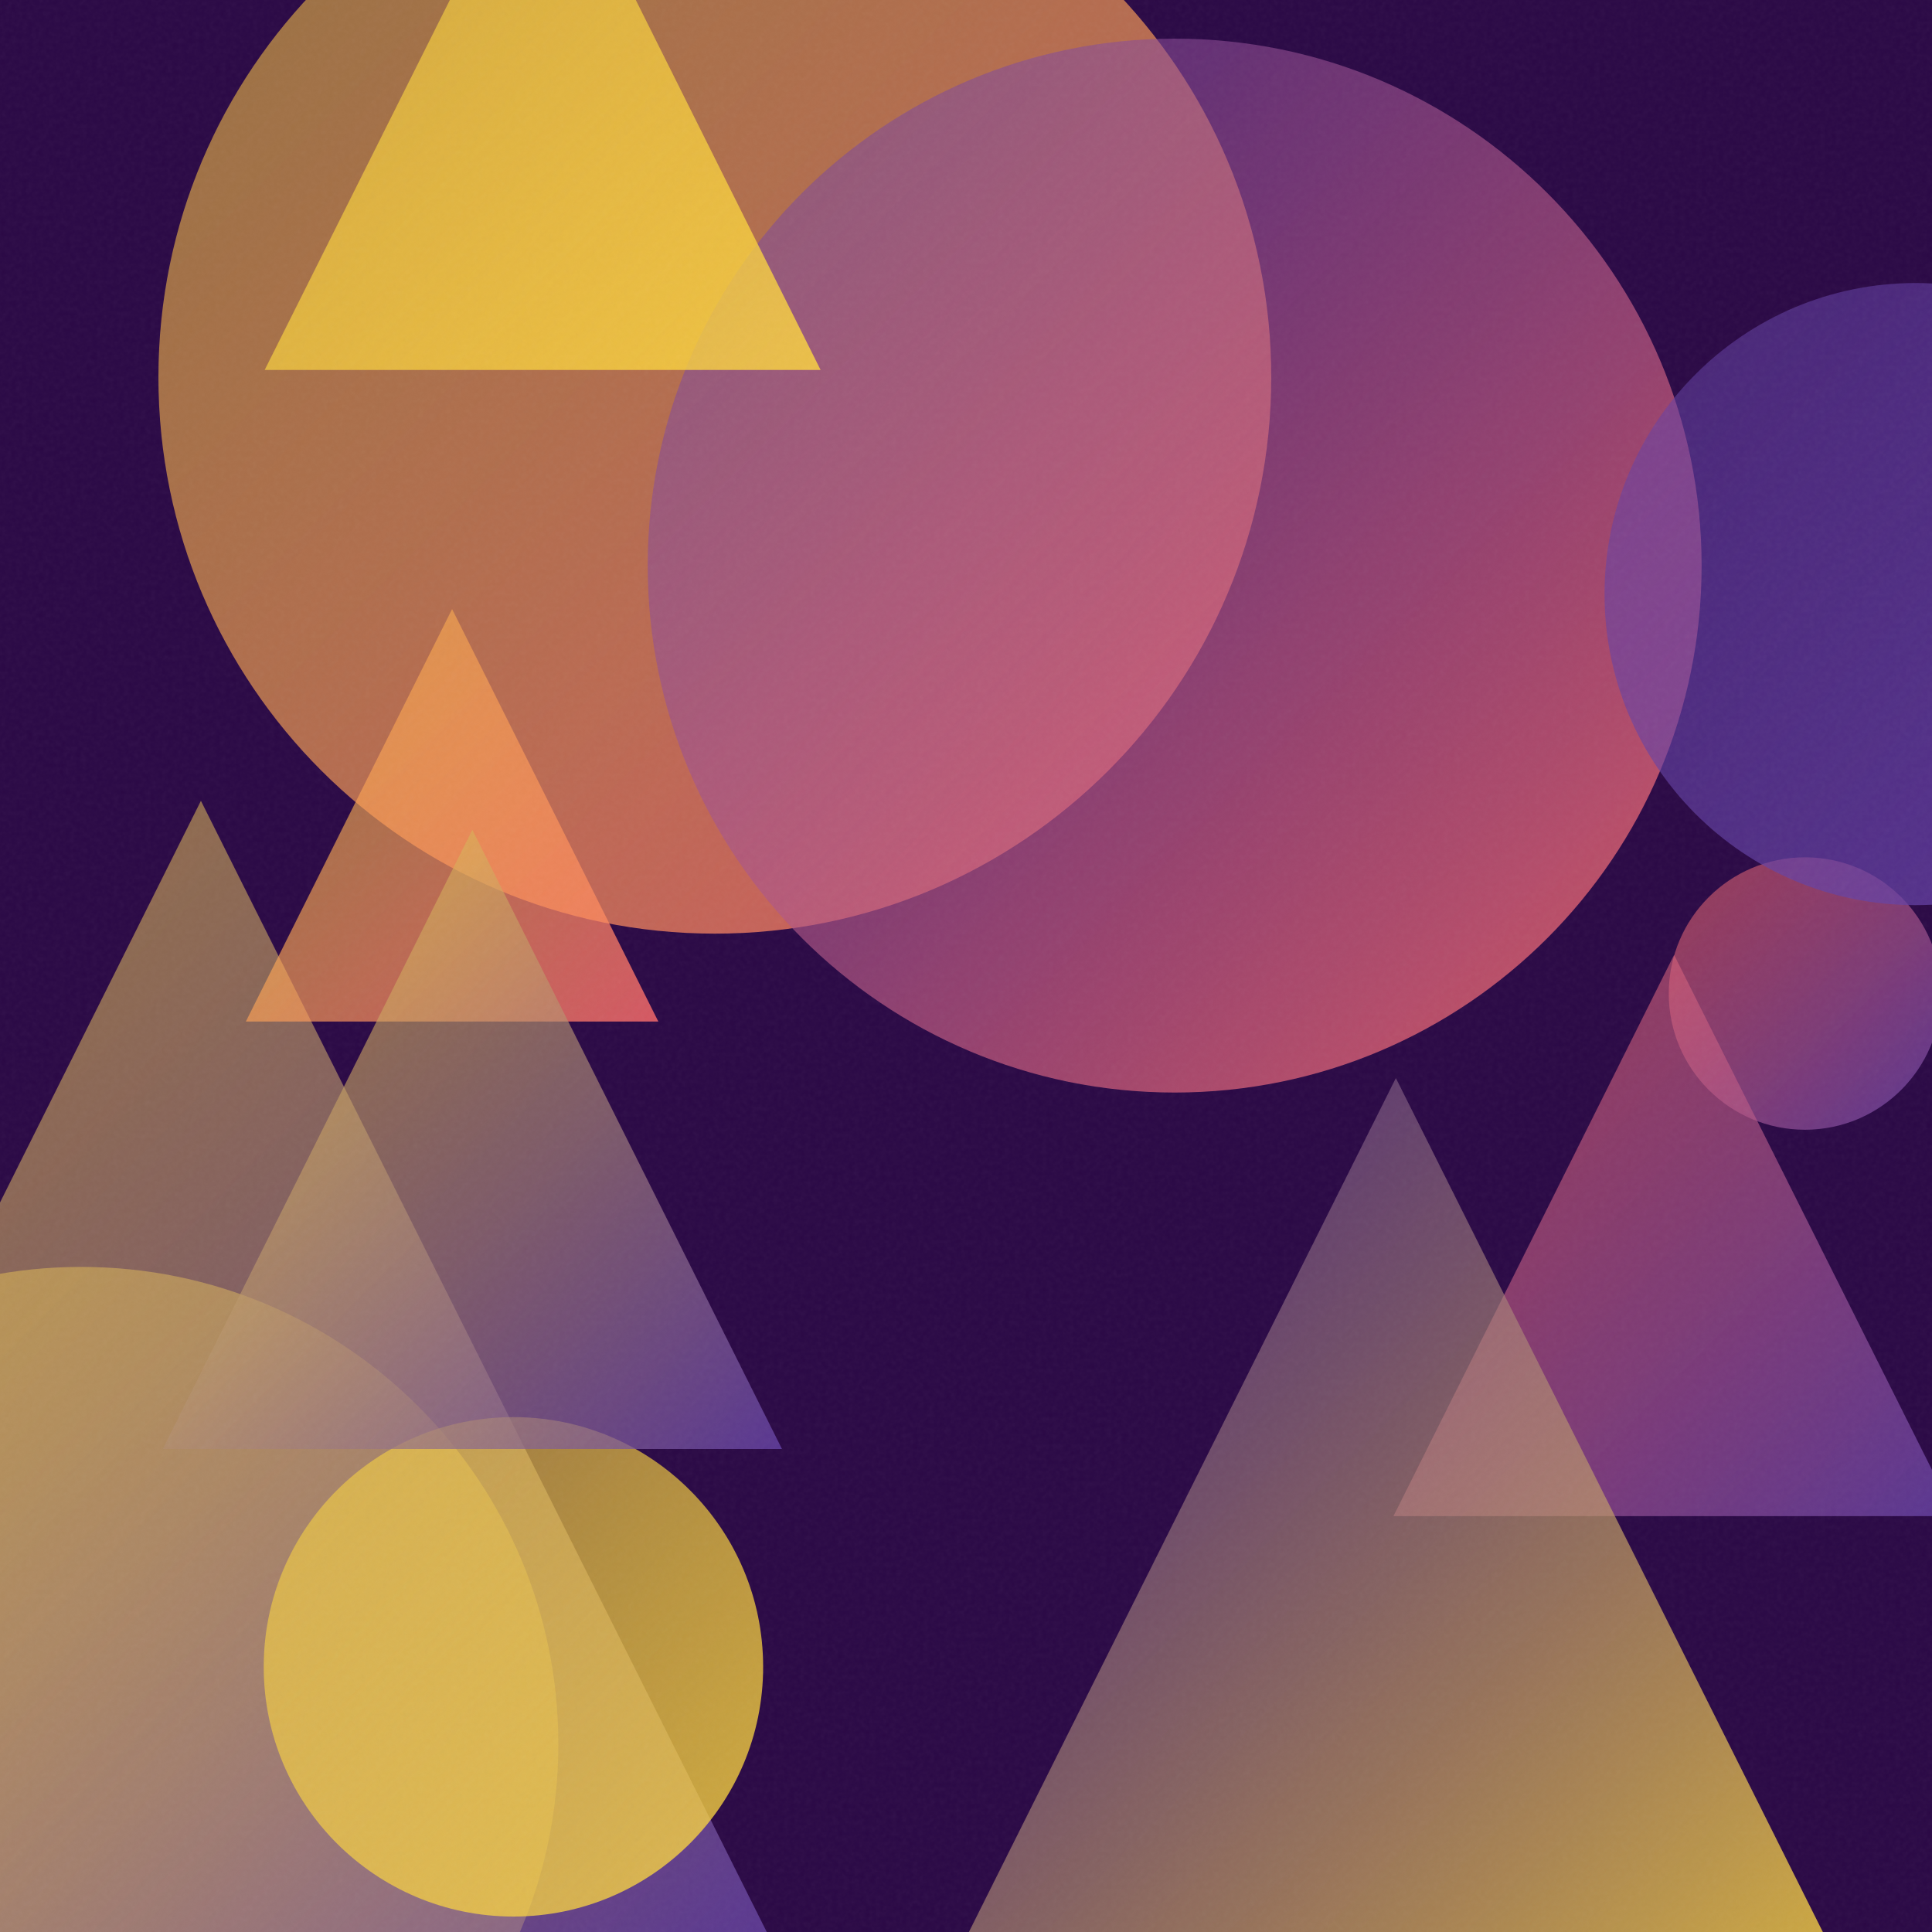
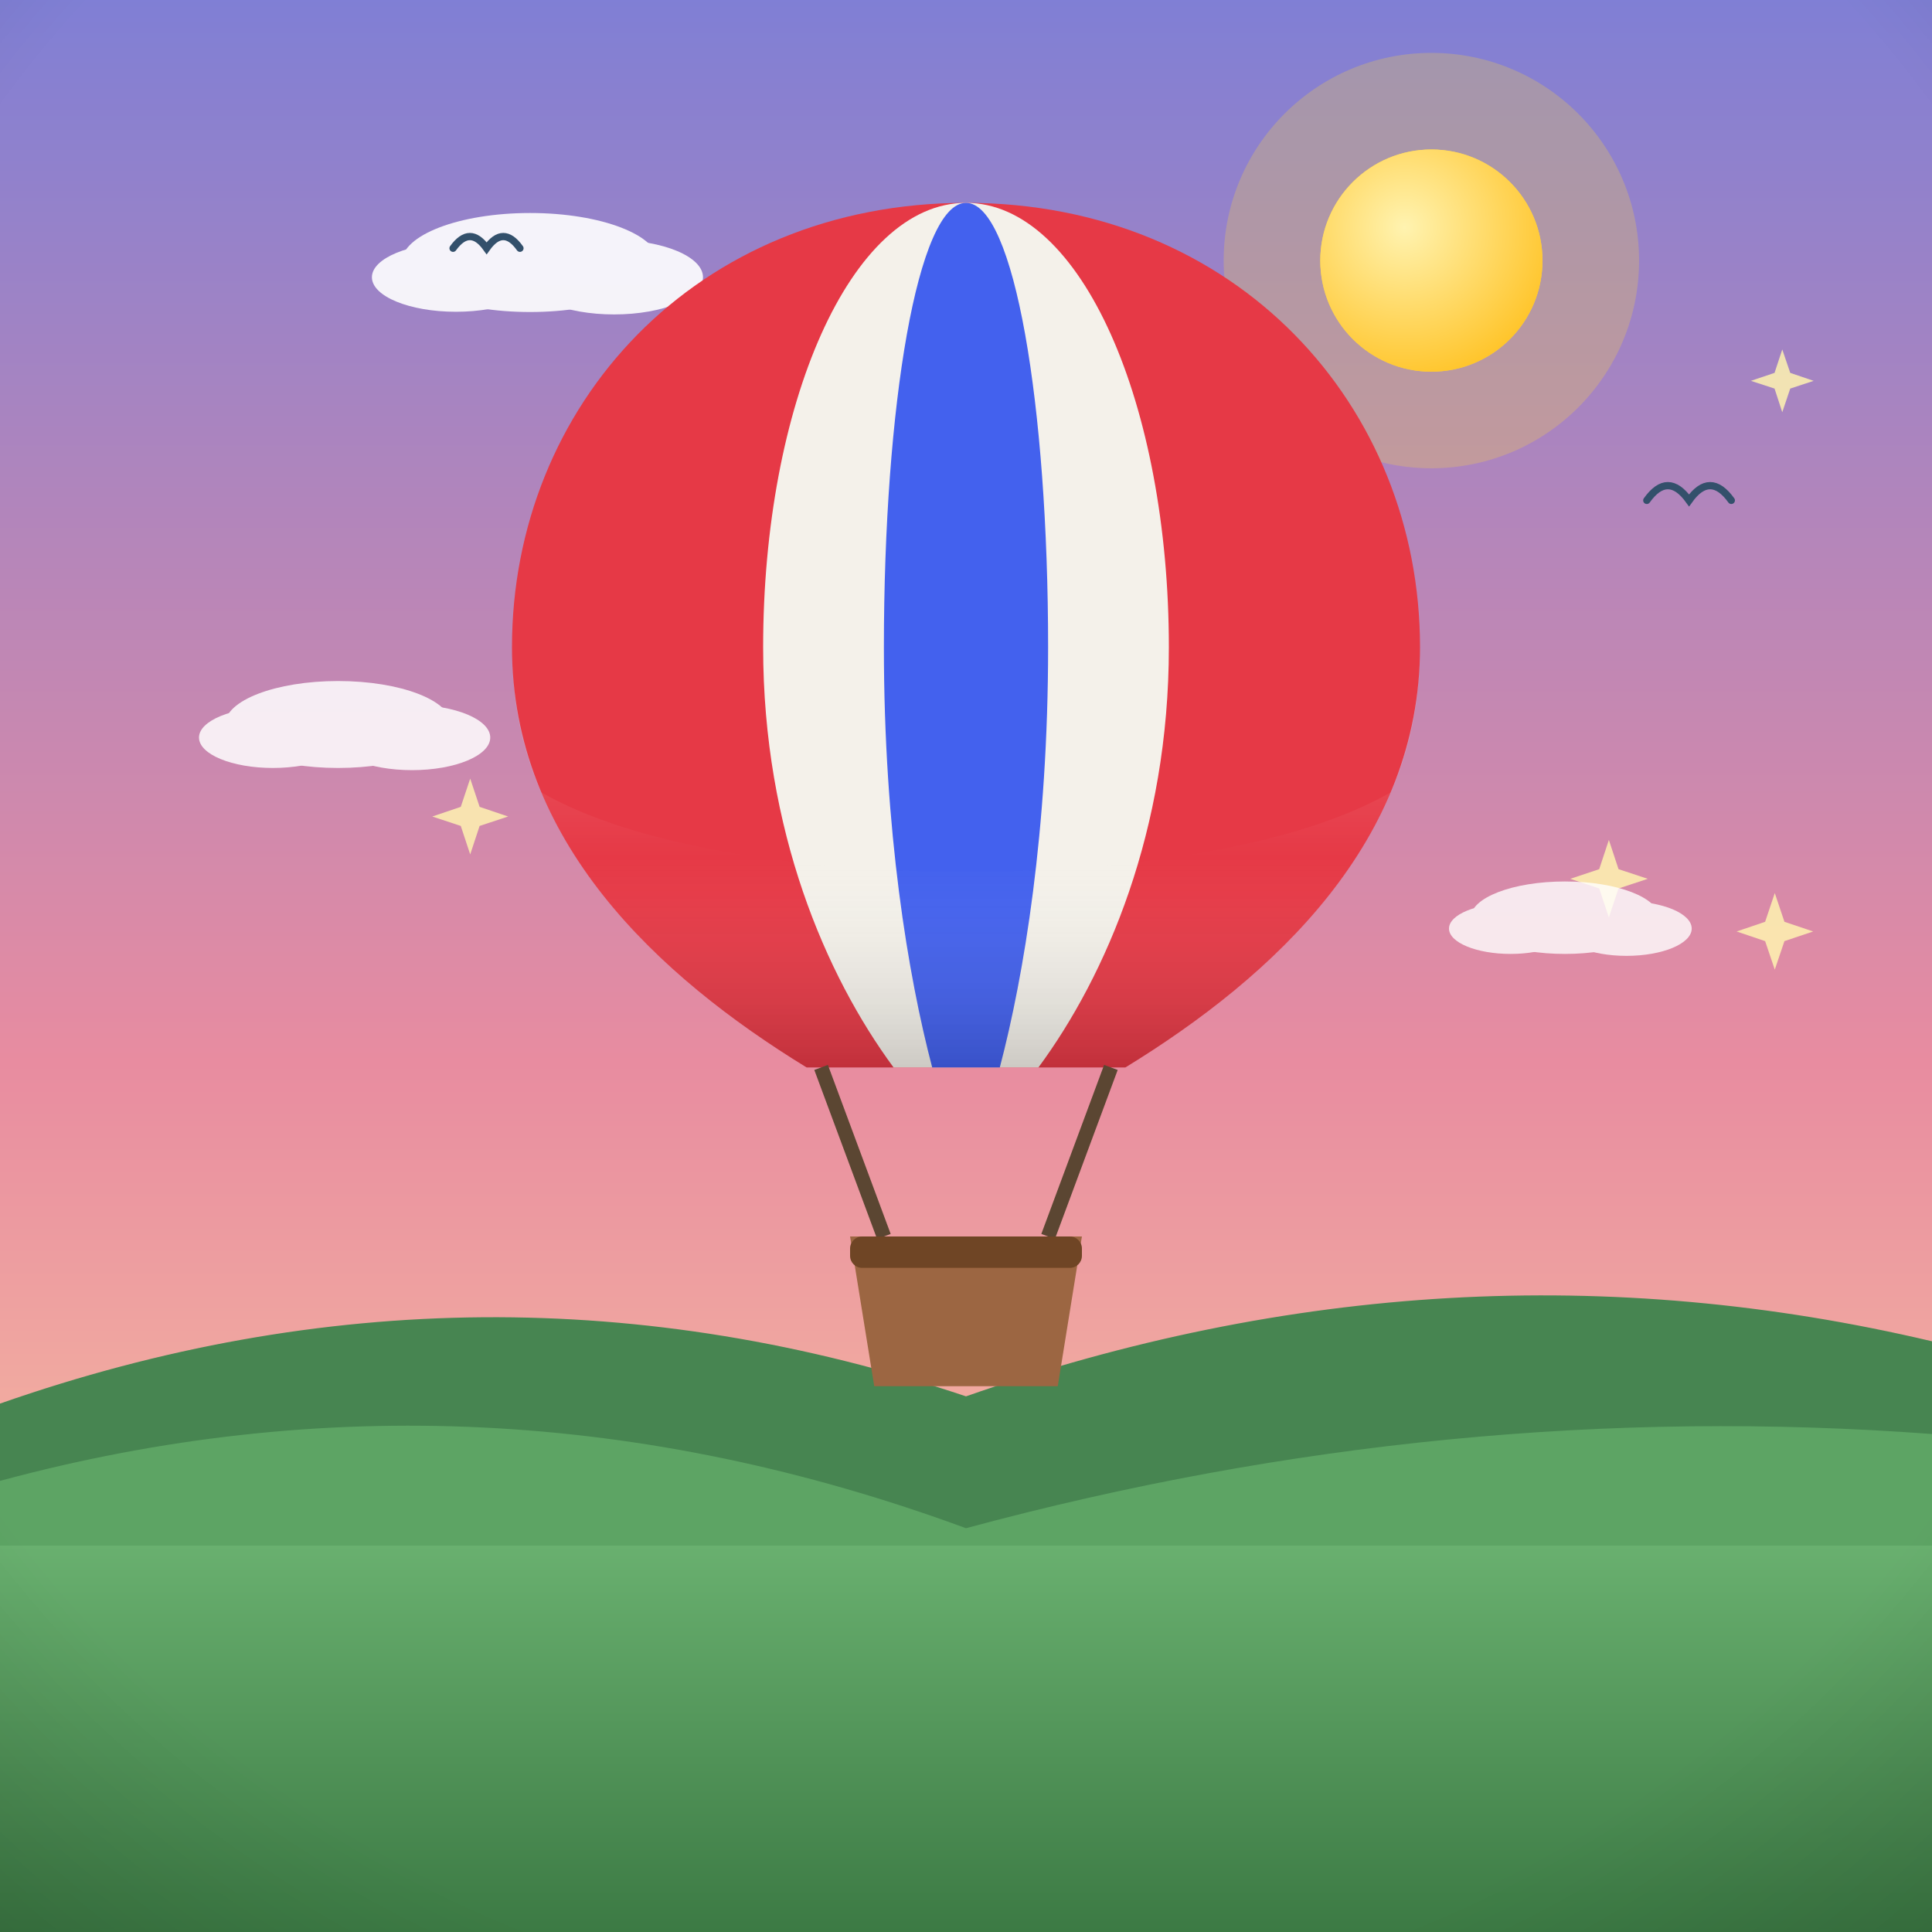
- <svg xmlns="http://www.w3.org/2000/svg" viewBox="0 0 400 400">
+ <svg xmlns="http://www.w3.org/2000/svg" viewBox="0 0 800 800">
  <defs>
-     <linearGradient id="g0" x1="-82.0" y1="262.3" x2="115.6" y2="459.9" gradientUnits="userSpaceOnUse">
-       <stop offset="0" stop-color="#FFD93D" stop-opacity="0.5" />
-       <stop offset="1" stop-color="#FFD93D" stop-opacity="0.8" />
+     <linearGradient id="sky" x1="0" y1="0" x2="0" y2="1">
+       <stop offset="0" stop-color="#7f7fd5" />
+       <stop offset="0.55" stop-color="#e88ca0" />
+       <stop offset="1" stop-color="#ffd9a0" />
    </linearGradient>
-     <linearGradient id="g1" x1="-77.9" y1="165.8" x2="161.1" y2="404.7" gradientUnits="userSpaceOnUse">
-       <stop offset="0" stop-color="#FFD93D" stop-opacity="0.5" />
-       <stop offset="1" stop-color="#6441A5" stop-opacity="0.8" />
+     <radialGradient id="sunG" cx="0.38" cy="0.35" r="0.9">
+       <stop offset="0" stop-color="#fff3b0" />
+       <stop offset="1" stop-color="#ffb703" />
+     </radialGradient>
+     <linearGradient id="ground" x1="0" y1="0" x2="0" y2="1">
+       <stop offset="0" stop-color="#69b06f" />
+       <stop offset="1" stop-color="#3c7a44" />
    </linearGradient>
-     <linearGradient id="g2" x1="345.6" y1="177.5" x2="401.9" y2="233.8" gradientUnits="userSpaceOnUse">
-       <stop offset="0" stop-color="#FF6B6B" stop-opacity="0.5" />
-       <stop offset="1" stop-color="#6441A5" stop-opacity="0.8" />
+     <linearGradient id="sea" x1="0" y1="0" x2="0" y2="1">
+       <stop offset="0" stop-color="#3d9bc4" />
+       <stop offset="1" stop-color="#1668a0" />
    </linearGradient>
-     <linearGradient id="g3" x1="288.5" y1="197.7" x2="404.8" y2="313.9" gradientUnits="userSpaceOnUse">
-       <stop offset="0" stop-color="#FF6B6B" stop-opacity="0.5" />
-       <stop offset="1" stop-color="#6441A5" stop-opacity="0.8" />
+     <linearGradient id="shade" x1="0" y1="0" x2="0" y2="1">
+       <stop offset="0" stop-color="#ffffff" stop-opacity="0.20" />
+       <stop offset="0.5" stop-color="#ffffff" stop-opacity="0" />
+       <stop offset="1" stop-color="#000000" stop-opacity="0.16" />
    </linearGradient>
-     <linearGradient id="g4" x1="50.9" y1="126.1" x2="136.3" y2="211.5" gradientUnits="userSpaceOnUse">
-       <stop offset="0" stop-color="#FFD93D" stop-opacity="0.5" />
-       <stop offset="1" stop-color="#FF6B6B" stop-opacity="0.8" />
-     </linearGradient>
-     <linearGradient id="g5" x1="32.8" y1="-37.1" x2="263.3" y2="193.4" gradientUnits="userSpaceOnUse">
-       <stop offset="0" stop-color="#FFD93D" stop-opacity="0.5" />
-       <stop offset="1" stop-color="#FF6B6B" stop-opacity="0.8" />
-     </linearGradient>
-     <linearGradient id="g6" x1="134.1" y1="8.0" x2="352.2" y2="226.2" gradientUnits="userSpaceOnUse">
-       <stop offset="0" stop-color="#6441A5" stop-opacity="0.5" />
-       <stop offset="1" stop-color="#FF6B6B" stop-opacity="0.8" />
-     </linearGradient>
-     <linearGradient id="g7" x1="54.8" y1="-38.5" x2="169.9" y2="76.6" gradientUnits="userSpaceOnUse">
-       <stop offset="0" stop-color="#FFD93D" stop-opacity="0.5" />
-       <stop offset="1" stop-color="#FFD93D" stop-opacity="0.8" />
-     </linearGradient>
-     <linearGradient id="g8" x1="195.0" y1="223.2" x2="383.0" y2="411.2" gradientUnits="userSpaceOnUse">
-       <stop offset="0" stop-color="#6441A5" stop-opacity="0.5" />
-       <stop offset="1" stop-color="#FFD93D" stop-opacity="0.8" />
-     </linearGradient>
-     <linearGradient id="g9" x1="54.6" y1="293.4" x2="158.1" y2="396.8" gradientUnits="userSpaceOnUse">
-       <stop offset="0" stop-color="#FFD93D" stop-opacity="0.5" />
-       <stop offset="1" stop-color="#FFD93D" stop-opacity="0.8" />
-     </linearGradient>
-     <linearGradient id="g10" x1="33.7" y1="171.8" x2="161.9" y2="300.0" gradientUnits="userSpaceOnUse">
-       <stop offset="0" stop-color="#FFD93D" stop-opacity="0.5" />
-       <stop offset="1" stop-color="#6441A5" stop-opacity="0.8" />
-     </linearGradient>
-     <linearGradient id="g11" x1="332.2" y1="58.6" x2="461.0" y2="187.4" gradientUnits="userSpaceOnUse">
-       <stop offset="0" stop-color="#6441A5" stop-opacity="0.5" />
-       <stop offset="1" stop-color="#6441A5" stop-opacity="0.8" />
-     </linearGradient>
-     <filter id="n">
-       <feTurbulence type="fractalNoise" baseFrequency="0.9" numOctaves="2" stitchTiles="stitch" />
-       <feColorMatrix type="saturate" values="0" />
-     </filter>
+     <radialGradient id="vig" cx="0.5" cy="0.42" r="0.85">
+       <stop offset="0.72" stop-color="#000000" stop-opacity="0" />
+       <stop offset="1" stop-color="#000000" stop-opacity="0.20" />
+     </radialGradient>
  </defs>
-   <rect width="400" height="400" fill="#2a0845" />
-   <circle cx="16.8" cy="361.1" r="98.8" fill="url(#g0)" />
-   <path d="M 41.6 165.8 L 161.1 404.7 L -77.9 404.7 Z" fill="url(#g1)" />
-   <circle cx="373.7" cy="205.7" r="28.2" fill="url(#g2)" />
-   <path d="M 346.6 197.7 L 404.8 313.9 L 288.5 313.9 Z" fill="url(#g3)" />
-   <path d="M 93.6 126.1 L 136.3 211.5 L 50.9 211.5 Z" fill="url(#g4)" />
-   <circle cx="148.0" cy="78.1" r="115.2" fill="url(#g5)" />
-   <circle cx="243.2" cy="117.1" r="109.1" fill="url(#g6)" />
-   <path d="M 112.4 -38.5 L 169.9 76.6 L 54.8 76.6 Z" fill="url(#g7)" />
-   <path d="M 289.0 223.2 L 383.0 411.2 L 195.0 411.2 Z" fill="url(#g8)" />
-   <circle cx="106.3" cy="345.1" r="51.7" fill="url(#g9)" />
-   <path d="M 97.8 171.8 L 161.9 300.0 L 33.7 300.0 Z" fill="url(#g10)" />
-   <circle cx="396.6" cy="123.0" r="64.4" fill="url(#g11)" />
-   <rect width="400" height="400" filter="url(#n)" opacity="0.05" />
+   <rect width="800" height="800" fill="url(#sky)" />
+   <circle cx="592.7" cy="107.9" r="86" fill="#ffd93d" opacity="0.25" />
+   <circle cx="592.7" cy="107.9" r="46" fill="#ffd93d" />
+   <circle cx="592.7" cy="107.9" r="46" fill="url(#sunG)" />
+   <g fill="#ffffff" opacity="0.9">
+     <ellipse cx="219.5" cy="108.7" rx="53.2" ry="20.5" />
+     <ellipse cx="188.8" cy="114.8" rx="34.8" ry="14.3" />
+     <ellipse cx="254.3" cy="114.8" rx="36.8" ry="15.4" />
+   </g>
+   <g fill="#ffffff" opacity="0.75">
+     <ellipse cx="495.1" cy="182.4" rx="50.1" ry="19.3" />
+     <ellipse cx="466.2" cy="188.2" rx="32.8" ry="13.5" />
+     <ellipse cx="527.9" cy="188.2" rx="34.7" ry="14.4" />
+   </g>
+   <path d="M0 684 L0 581.2 Q 200 511.2 400 578.2 Q 600 508.2 800 555.4 L800 684 Z" fill="#478551" />
+   <path d="M0 730 L0 613.2 Q 200 559.2 400 632.8 Q 600 578.8 800 593.8 L800 730 Z" fill="#5da464" />
+   <rect y="640" width="800" height="160" fill="url(#ground)" />
+   <path d="M 681.9 207.2 Q 690.6 195 699.4 207.2 Q 708.1 195 716.9 207.2" fill="none" stroke="#33506b" stroke-width="3" stroke-linecap="round" />
+   <path d="M 187.6 102.8 Q 194.6 93.1 201.5 102.8 Q 208.4 93.1 215.3 102.8" fill="none" stroke="#33506b" stroke-width="3" stroke-linecap="round" />
+   <path d="M 328 205.3 Q 338.8 190.2 349.6 205.3 Q 360.4 190.2 371.2 205.3" fill="none" stroke="#33506b" stroke-width="3" stroke-linecap="round" />
+   <path d="M 738 144.7 L 741.3 154.4 L 751 157.7 L 741.3 160.9 L 738 170.7 L 734.8 160.9 L 725 157.7 L 734.8 154.4 Z" fill="#fff3b0" opacity="0.85" />
+   <path d="M 194.7 322.4 L 198.6 334.1 L 210.4 338.1 L 198.6 342 L 194.7 353.8 L 190.8 342 L 179 338.1 L 190.8 334.1 Z" fill="#fff3b0" opacity="0.85" />
+   <path d="M 734.9 369.8 L 738.9 381.7 L 750.8 385.7 L 738.9 389.7 L 734.9 401.5 L 730.9 389.7 L 719.1 385.7 L 730.9 381.7 Z" fill="#fff3b0" opacity="0.85" />
+   <path d="M 386.6 125.1 L 389.2 133.1 L 397.3 135.8 L 389.2 138.5 L 386.6 146.6 L 383.9 138.5 L 375.8 135.8 L 383.9 133.1 Z" fill="#fff3b0" opacity="0.85" />
+   <path d="M 251.5 177.4 L 255.6 189.6 L 267.8 193.7 L 255.6 197.8 L 251.5 210 L 247.4 197.8 L 235.2 193.7 L 247.4 189.6 Z" fill="#fff3b0" opacity="0.85" />
+   <path d="M 666.2 347.8 L 670.2 359.9 L 682.3 363.9 L 670.2 367.9 L 666.2 379.9 L 662.2 367.9 L 650.2 363.9 L 662.2 359.9 Z" fill="#fff3b0" opacity="0.85" />
+   <g transform="translate(400 0) scale(1 1) translate(-400 0)">
+     <path d="M400 84 C 512 84 588 168 588 268 C 588 348 528 404 466 442 L 334 442 C 272 404 212 348 212 268 C 212 168 288 84 400 84 Z" fill="#e63946" />
+     <path d="M400 84 C 448 84 484 168 484 268 C 484 344 458 404 430 442 L 370 442 C 342 404 316 344 316 268 C 316 168 352 84 400 84 Z" fill="#f4f1ea" />
+     <path d="M400 84 C 420 84 434 168 434 268 C 434 344 424 404 414 442 L 386 442 C 376 404 366 344 366 268 C 366 168 380 84 400 84 Z" fill="#4361ee" />
+     <path d="M212 268 C 212 348 272 404 334 442 L 466 442 C 528 404 588 348 588 268 C 588 290 584 310 576 328 C 500 372 300 372 224 328 C 216 310 212 290 212 268 Z" fill="url(#shade)" />
+     <path d="M340 442 L 366 512 M460 442 L 434 512" stroke="#5b4632" stroke-width="6" />
+     <path d="M352 512 L 448 512 L 438 574 L 362 574 Z" fill="#9c6642" />
+     <rect x="352" y="512" width="96" height="13" rx="5" fill="#6f4525" />
+     <g fill="#ffffff" opacity="0.85">
+       <ellipse cx="140" cy="300" rx="46.8" ry="18" />
+       <ellipse cx="113" cy="305.4" rx="30.6" ry="12.6" />
+       <ellipse cx="170.6" cy="305.4" rx="32.4" ry="13.5" />
+     </g>
+     <g fill="#ffffff" opacity="0.8">
+       <ellipse cx="648" cy="380" rx="39" ry="15" />
+       <ellipse cx="625.5" cy="384.5" rx="25.5" ry="10.5" />
+       <ellipse cx="673.5" cy="384.5" rx="27" ry="11.3" />
+     </g>
+   </g>
+   <rect width="800" height="800" fill="url(#vig)" />
</svg>
